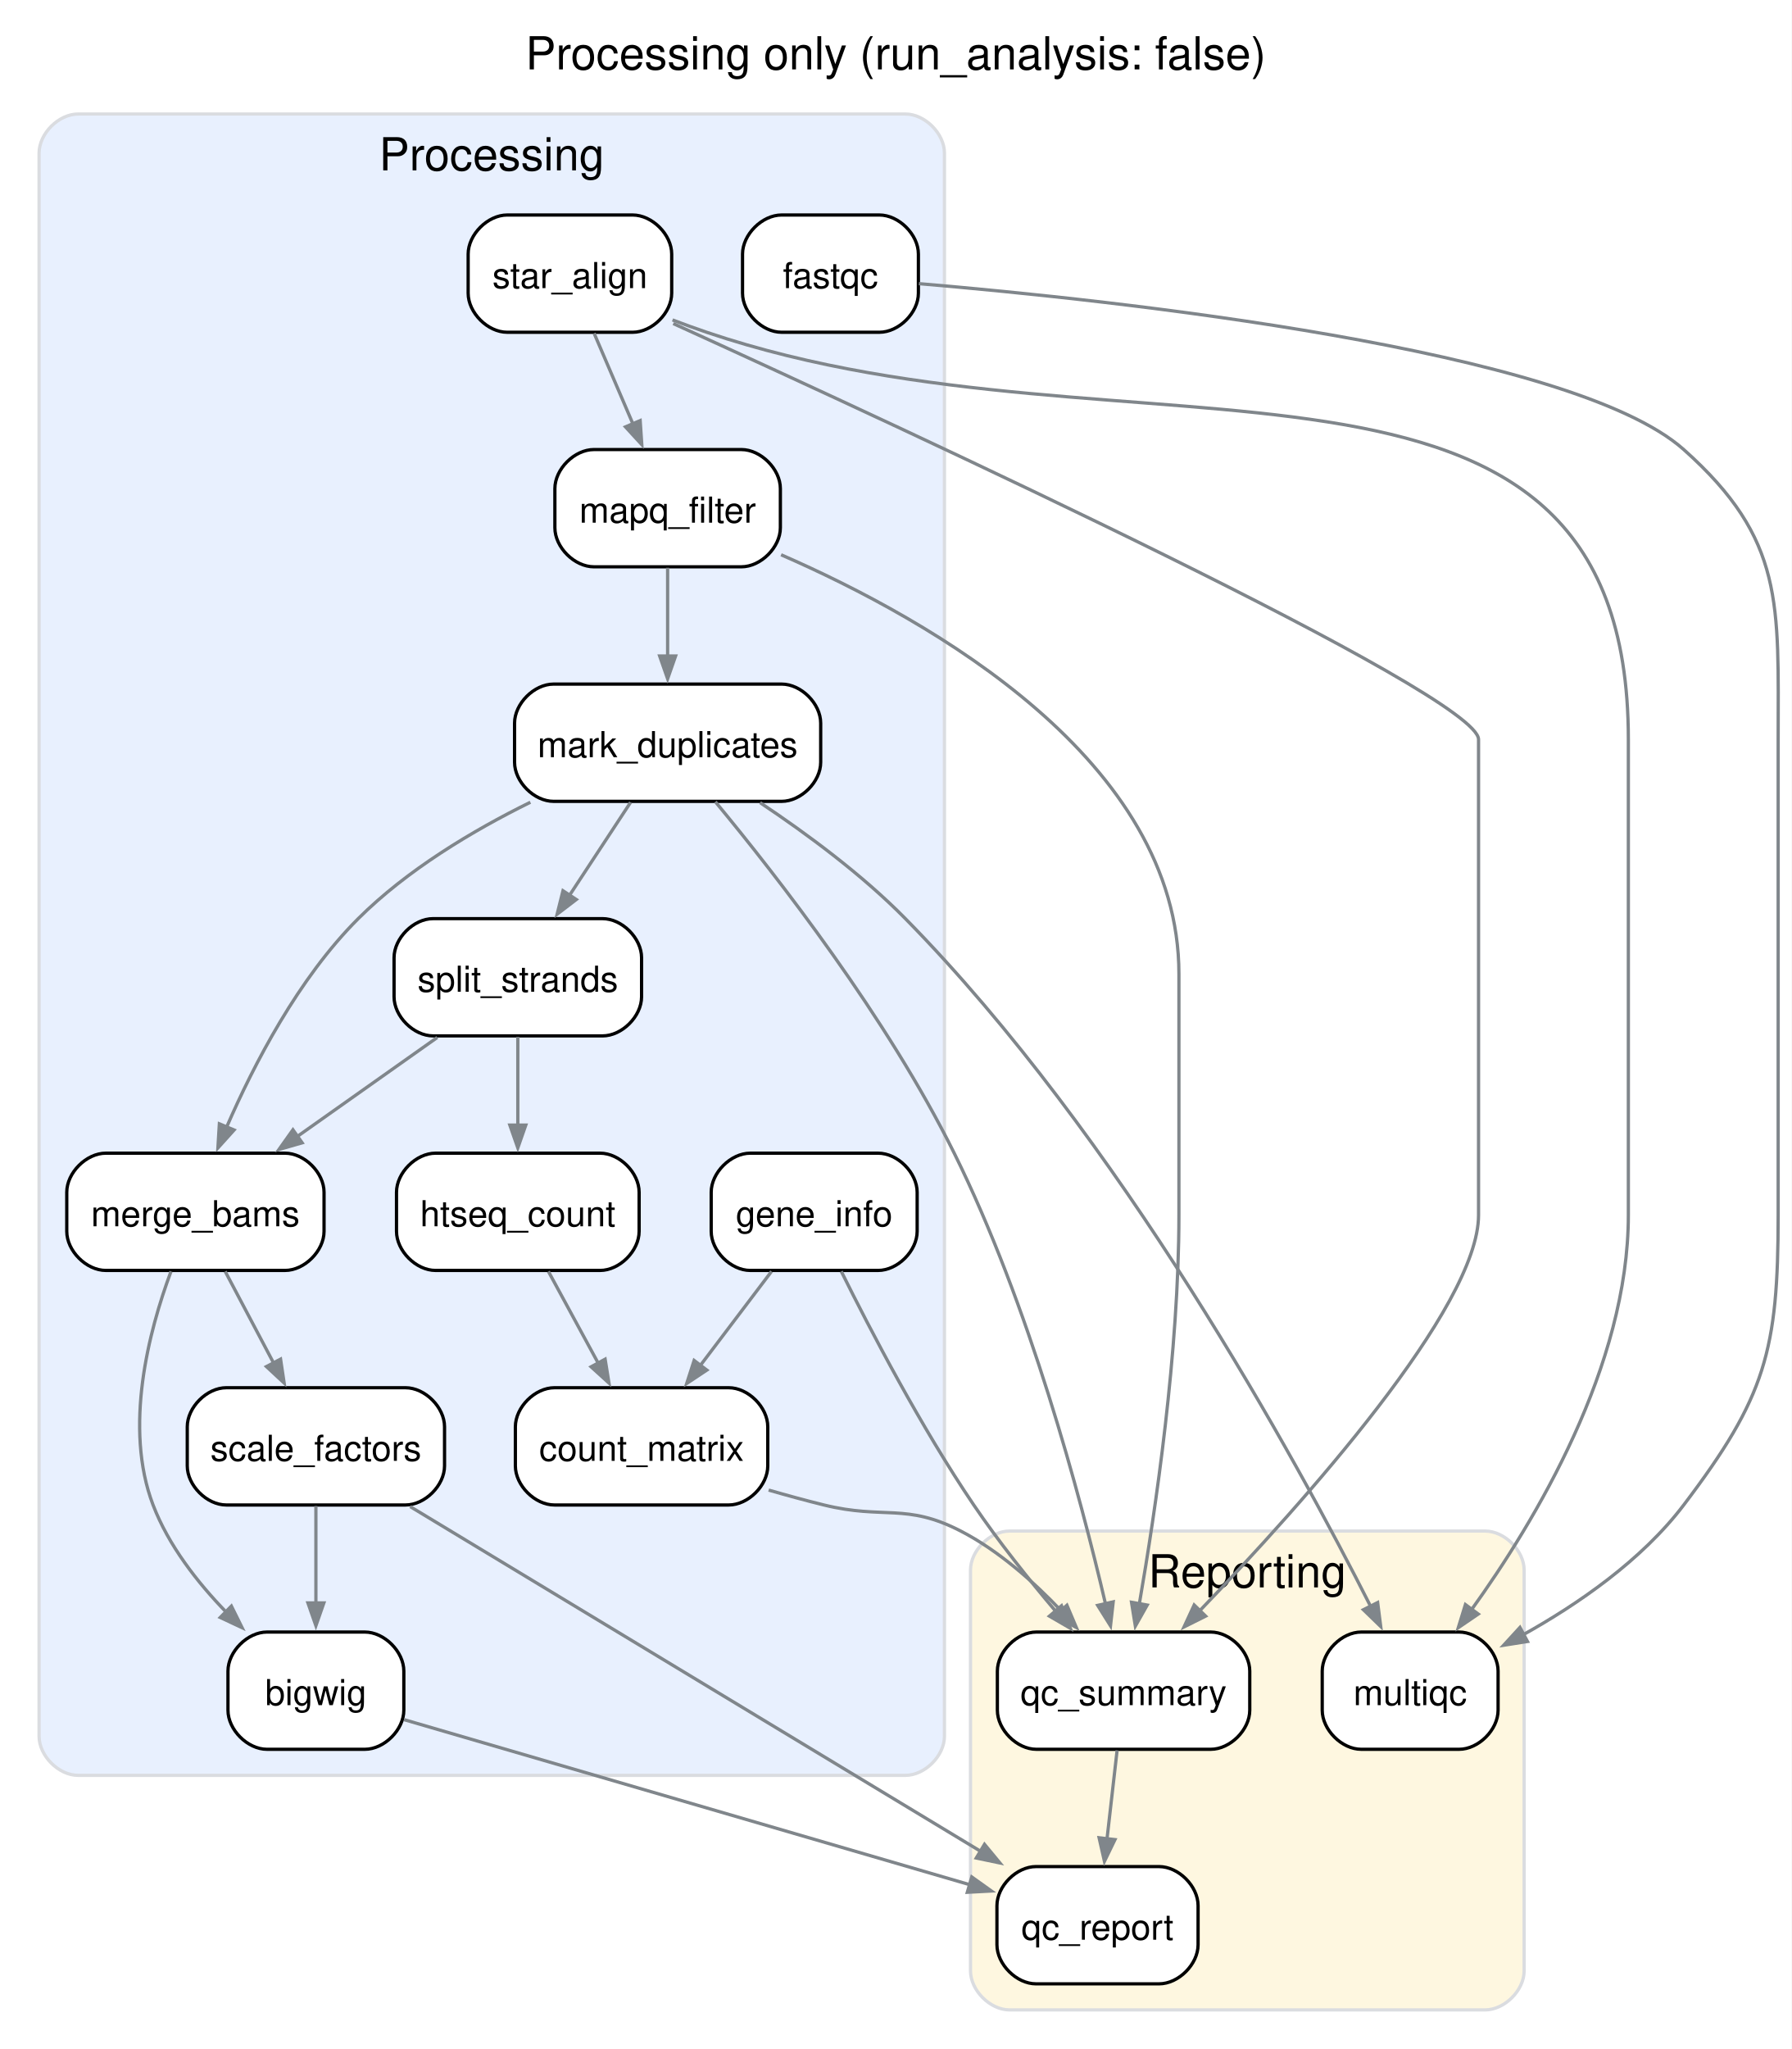
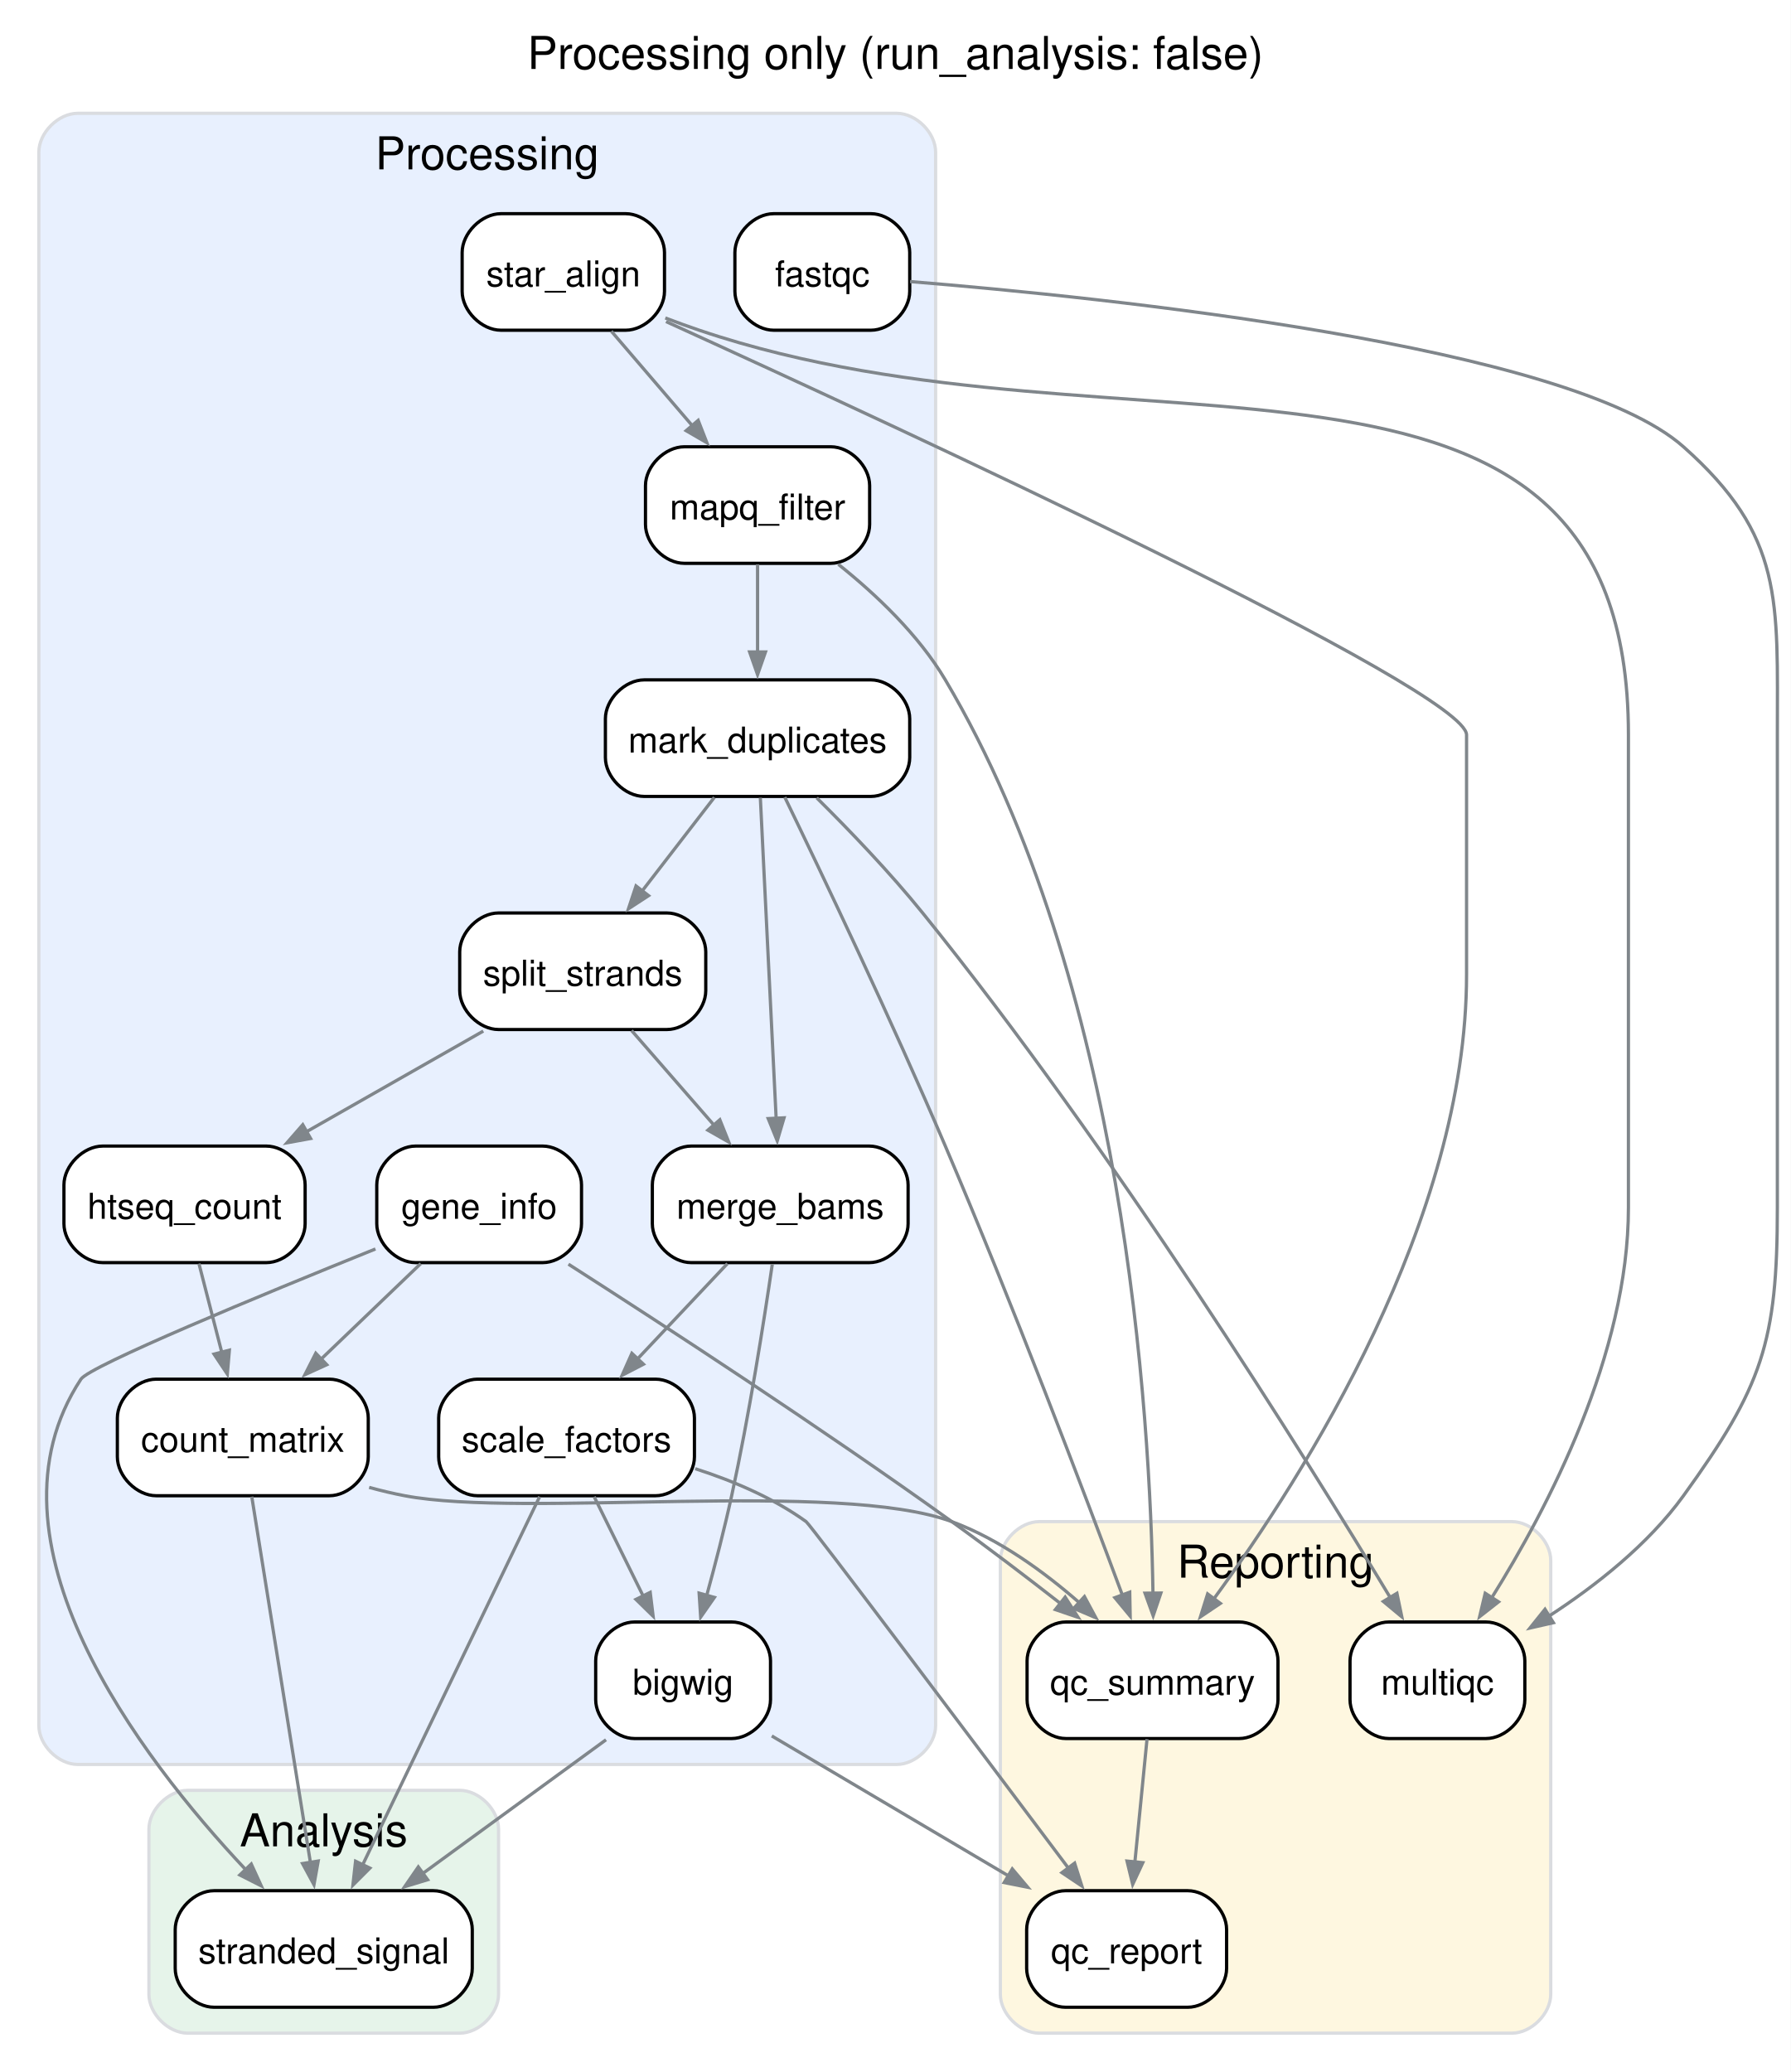
- <svg xmlns="http://www.w3.org/2000/svg" width="550pt" height="629pt" viewBox="0.00 0.00 550.00 629.00">
-   <g id="graph0" class="graph" transform="scale(1 1) rotate(0) translate(4 625)">
-     <polygon fill="white" stroke="none" points="-4,4 -4,-625 546.13,-625 546.13,4 -4,4" />
-     <text xml:space="preserve" text-anchor="middle" x="271.06" y="-603.7" font-family="Helvetica,sans-Serif" font-size="14.00">Processing only (run_analysis: false)</text>
+ <svg xmlns="http://www.w3.org/2000/svg" width="553pt" height="640pt" viewBox="0.00 0.00 553.00 640.00">
+   <g id="graph0" class="graph" transform="scale(1 1) rotate(0) translate(4 636)">
+     <polygon fill="white" stroke="none" points="-4,4 -4,-636 549.13,-636 549.13,4 -4,4" />
+     <text xml:space="preserve" text-anchor="middle" x="272.57" y="-614.7" font-family="Helvetica,sans-Serif" font-size="14.00">Processing only (run_analysis: false)</text>
    <g id="clust1" class="cluster">
-       <path fill="#e8f0fe" stroke="#dadce0" d="M20,-80C20,-80 274,-80 274,-80 280,-80 286,-86 286,-92 286,-92 286,-578 286,-578 286,-584 280,-590 274,-590 274,-590 20,-590 20,-590 14,-590 8,-584 8,-578 8,-578 8,-92 8,-92 8,-86 14,-80 20,-80" />
-       <text xml:space="preserve" text-anchor="middle" x="147" y="-572.7" font-family="Helvetica,sans-Serif" font-size="14.00">Processing</text>
+       <path fill="#e8f0fe" stroke="#dadce0" d="M20,-91C20,-91 273,-91 273,-91 279,-91 285,-97 285,-103 285,-103 285,-589 285,-589 285,-595 279,-601 273,-601 273,-601 20,-601 20,-601 14,-601 8,-595 8,-589 8,-589 8,-103 8,-103 8,-97 14,-91 20,-91" />
+       <text xml:space="preserve" text-anchor="middle" x="146.5" y="-583.7" font-family="Helvetica,sans-Serif" font-size="14.00">Processing</text>
    </g>
    <g id="clust2" class="cluster">
-       <path fill="#fef7e0" stroke="#dadce0" d="M306,-8C306,-8 452,-8 452,-8 458,-8 464,-14 464,-20 464,-20 464,-143 464,-143 464,-149 458,-155 452,-155 452,-155 306,-155 306,-155 300,-155 294,-149 294,-143 294,-143 294,-20 294,-20 294,-14 300,-8 306,-8" />
-       <text xml:space="preserve" text-anchor="middle" x="379" y="-137.7" font-family="Helvetica,sans-Serif" font-size="14.00">Reporting</text>
+       <path fill="#e6f4ea" stroke="#dadce0" d="M54,-8C54,-8 138,-8 138,-8 144,-8 150,-14 150,-20 150,-20 150,-71 150,-71 150,-77 144,-83 138,-83 138,-83 54,-83 54,-83 48,-83 42,-77 42,-71 42,-71 42,-20 42,-20 42,-14 48,-8 54,-8" />
+       <text xml:space="preserve" text-anchor="middle" x="96" y="-65.7" font-family="Helvetica,sans-Serif" font-size="14.00">Analysis</text>
+     </g>
+     <g id="clust3" class="cluster">
+       <path fill="#fef7e0" stroke="#dadce0" d="M317,-8C317,-8 463,-8 463,-8 469,-8 475,-14 475,-20 475,-20 475,-154 475,-154 475,-160 469,-166 463,-166 463,-166 317,-166 317,-166 311,-166 305,-160 305,-154 305,-154 305,-20 305,-20 305,-14 311,-8 317,-8" />
+       <text xml:space="preserve" text-anchor="middle" x="390" y="-148.7" font-family="Helvetica,sans-Serif" font-size="14.00">Reporting</text>
    </g>
    <g id="node1" class="node">
-       <path fill="white" stroke="black" d="M266,-559C266,-559 236,-559 236,-559 230,-559 224,-553 224,-547 224,-547 224,-535 224,-535 224,-529 230,-523 236,-523 236,-523 266,-523 266,-523 272,-523 278,-529 278,-535 278,-535 278,-547 278,-547 278,-553 272,-559 266,-559" />
-       <text xml:space="preserve" text-anchor="middle" x="251" y="-536.55" font-family="Helvetica,sans-Serif" font-size="11.00">fastqc</text>
+       <path fill="white" stroke="black" d="M265,-570C265,-570 235,-570 235,-570 229,-570 223,-564 223,-558 223,-558 223,-546 223,-546 223,-540 229,-534 235,-534 235,-534 265,-534 265,-534 271,-534 277,-540 277,-546 277,-546 277,-558 277,-558 277,-564 271,-570 265,-570" />
+       <text xml:space="preserve" text-anchor="middle" x="250" y="-547.55" font-family="Helvetica,sans-Serif" font-size="11.00">fastqc</text>
+     </g>
+     <g id="node15" class="node">
+       <path fill="white" stroke="black" d="M455,-135C455,-135 425,-135 425,-135 419,-135 413,-129 413,-123 413,-123 413,-111 413,-111 413,-105 419,-99 425,-99 425,-99 455,-99 455,-99 461,-99 467,-105 467,-111 467,-111 467,-123 467,-123 467,-129 461,-135 455,-135" />
+       <text xml:space="preserve" text-anchor="middle" x="440" y="-112.55" font-family="Helvetica,sans-Serif" font-size="11.00">multiqc</text>
+     </g>
+     <g id="edge5" class="edge">
+       <path fill="none" stroke="#80868b" d="M277.11,-549.03C337.53,-544.1 480.71,-529.35 516,-498 547.11,-470.37 545,-450.6 545,-409 545,-409 545,-409 545,-263 545,-221.4 540.35,-207.73 516,-174 505.12,-158.93 488.96,-146.22 474.33,-136.73" />
+       <polygon fill="#80868b" stroke="#80868b" points="475.82,-134.78 468.59,-133.14 473.23,-138.93 475.82,-134.78" />
+     </g>
+     <g id="node2" class="node">
+       <path fill="white" stroke="black" d="M265,-426C265,-426 195,-426 195,-426 189,-426 183,-420 183,-414 183,-414 183,-402 183,-402 183,-396 189,-390 195,-390 195,-390 265,-390 265,-390 271,-390 277,-396 277,-402 277,-402 277,-414 277,-414 277,-420 271,-426 265,-426" />
+       <text xml:space="preserve" text-anchor="middle" x="230" y="-403.55" font-family="Helvetica,sans-Serif" font-size="11.00">mark_duplicates</text>
+     </g>
+     <g id="node5" class="node">
+       <path fill="white" stroke="black" d="M202,-354C202,-354 150,-354 150,-354 144,-354 138,-348 138,-342 138,-342 138,-330 138,-330 138,-324 144,-318 150,-318 150,-318 202,-318 202,-318 208,-318 214,-324 214,-330 214,-330 214,-342 214,-342 214,-348 208,-354 202,-354" />
+       <text xml:space="preserve" text-anchor="middle" x="176" y="-331.55" font-family="Helvetica,sans-Serif" font-size="11.00">split_strands</text>
+     </g>
+     <g id="edge15" class="edge">
+       <path fill="none" stroke="#80868b" d="M216.65,-389.7C209.92,-380.97 201.64,-370.24 194.32,-360.75" />
+       <polygon fill="#80868b" stroke="#80868b" points="196.33,-359.35 190.12,-355.3 192.46,-362.34 196.33,-359.35" />
+     </g>
+     <g id="node7" class="node">
+       <path fill="white" stroke="black" d="M264.5,-282C264.5,-282 209.5,-282 209.5,-282 203.5,-282 197.5,-276 197.5,-270 197.5,-270 197.5,-258 197.5,-258 197.5,-252 203.5,-246 209.5,-246 209.5,-246 264.5,-246 264.5,-246 270.5,-246 276.5,-252 276.5,-258 276.5,-258 276.5,-270 276.5,-270 276.5,-276 270.5,-282 264.5,-282" />
+       <text xml:space="preserve" text-anchor="middle" x="237" y="-259.55" font-family="Helvetica,sans-Serif" font-size="11.00">merge_bams</text>
+     </g>
+     <g id="edge12" class="edge">
+       <path fill="none" stroke="#80868b" d="M230.86,-389.59C232.08,-364.76 234.34,-319.01 235.75,-290.4" />
+       <polygon fill="#80868b" stroke="#80868b" points="238.18,-290.73 236.08,-283.62 233.29,-290.49 238.18,-290.73" />
    </g>
    <g id="node14" class="node">
-       <path fill="white" stroke="black" d="M444,-124C444,-124 414,-124 414,-124 408,-124 402,-118 402,-112 402,-112 402,-100 402,-100 402,-94 408,-88 414,-88 414,-88 444,-88 444,-88 450,-88 456,-94 456,-100 456,-100 456,-112 456,-112 456,-118 450,-124 444,-124" />
-       <text xml:space="preserve" text-anchor="middle" x="429" y="-101.55" font-family="Helvetica,sans-Serif" font-size="11.00">multiqc</text>
+       <path fill="white" stroke="black" d="M378.75,-135C378.75,-135 325.25,-135 325.25,-135 319.25,-135 313.25,-129 313.25,-123 313.25,-123 313.25,-111 313.25,-111 313.25,-105 319.25,-99 325.25,-99 325.25,-99 378.75,-99 378.75,-99 384.75,-99 390.75,-105 390.75,-111 390.75,-111 390.75,-123 390.75,-123 390.75,-129 384.75,-135 378.75,-135" />
+       <text xml:space="preserve" text-anchor="middle" x="352" y="-112.55" font-family="Helvetica,sans-Serif" font-size="11.00">qc_summary</text>
+     </g>
+     <g id="edge14" class="edge">
+       <path fill="none" stroke="#80868b" d="M238.41,-389.76C250.02,-365.79 271.38,-320.95 288,-282 308.79,-233.28 330.76,-175.36 342.79,-143.03" />
+       <polygon fill="#80868b" stroke="#80868b" points="344.96,-144.21 345.1,-136.8 340.37,-142.51 344.96,-144.21" />
+     </g>
+     <g id="edge13" class="edge">
+       <path fill="none" stroke="#80868b" d="M248.28,-389.56C258.38,-379.55 270.89,-366.52 281,-354 339.99,-280.98 399,-186.34 425.51,-142.41" />
+       <polygon fill="#80868b" stroke="#80868b" points="427.49,-143.86 429,-136.6 423.29,-141.34 427.49,-143.86" />
+     </g>
+     <g id="node3" class="node">
+       <path fill="white" stroke="black" d="M252.62,-498C252.62,-498 207.38,-498 207.38,-498 201.38,-498 195.38,-492 195.38,-486 195.38,-486 195.38,-474 195.38,-474 195.38,-468 201.38,-462 207.38,-462 207.38,-462 252.62,-462 252.62,-462 258.62,-462 264.62,-468 264.62,-474 264.62,-474 264.62,-486 264.62,-486 264.62,-492 258.62,-498 252.62,-498" />
+       <text xml:space="preserve" text-anchor="middle" x="230" y="-475.55" font-family="Helvetica,sans-Serif" font-size="11.00">mapq_filter</text>
+     </g>
+     <g id="edge10" class="edge">
+       <path fill="none" stroke="#80868b" d="M230,-461.7C230,-453.47 230,-443.48 230,-434.42" />
+       <polygon fill="#80868b" stroke="#80868b" points="232.45,-434.62 230,-427.62 227.55,-434.62 232.45,-434.62" />
+     </g>
+     <g id="edge11" class="edge">
+       <path fill="none" stroke="#80868b" d="M254.94,-461.7C266.6,-452.39 279.72,-439.96 288,-426 343.29,-332.82 351.32,-199.09 352.14,-143.62" />
+       <polygon fill="#80868b" stroke="#80868b" points="354.58,-143.94 352.2,-136.92 349.68,-143.9 354.58,-143.94" />
+     </g>
+     <g id="node4" class="node">
+       <path fill="white" stroke="black" d="M189.25,-570C189.25,-570 150.75,-570 150.75,-570 144.75,-570 138.75,-564 138.75,-558 138.75,-558 138.75,-546 138.75,-546 138.75,-540 144.75,-534 150.75,-534 150.75,-534 189.25,-534 189.25,-534 195.25,-534 201.25,-540 201.25,-546 201.25,-546 201.25,-558 201.25,-558 201.25,-564 195.25,-570 189.25,-570" />
+       <text xml:space="preserve" text-anchor="middle" x="170" y="-547.55" font-family="Helvetica,sans-Serif" font-size="11.00">star_align</text>
+     </g>
+     <g id="edge24" class="edge">
+       <path fill="none" stroke="#80868b" d="M184.83,-533.7C192.39,-524.88 201.69,-514.03 209.88,-504.47" />
+       <polygon fill="#80868b" stroke="#80868b" points="211.66,-506.16 214.35,-499.25 207.94,-502.97 211.66,-506.16" />
+     </g>
+     <g id="edge26" class="edge">
+       <path fill="none" stroke="#80868b" d="M201.73,-536.67C274.86,-503.4 449,-422.74 449,-409 449,-409 449,-409 449,-335 449,-259.25 399.12,-180.55 370.9,-142.09" />
+       <polygon fill="#80868b" stroke="#80868b" points="372.95,-140.74 366.8,-136.6 369.02,-143.67 372.95,-140.74" />
+     </g>
+     <g id="edge25" class="edge">
+       <path fill="none" stroke="#80868b" d="M201.5,-537.79C205.02,-536.45 208.57,-535.16 212,-534 343.78,-489.39 499,-548.13 499,-409 499,-409 499,-409 499,-263 499,-217.84 474.15,-170.22 456.7,-142.36" />
+       <polygon fill="#80868b" stroke="#80868b" points="458.88,-141.22 453.04,-136.65 454.76,-143.87 458.88,-141.22" />
+     </g>
+     <g id="edge23" class="edge">
+       <path fill="none" stroke="#80868b" d="M191.08,-317.7C198.76,-308.88 208.21,-298.03 216.54,-288.47" />
+       <polygon fill="#80868b" stroke="#80868b" points="218.35,-290.13 221.1,-283.25 214.65,-286.91 218.35,-290.13" />
+     </g>
+     <g id="node10" class="node">
+       <path fill="white" stroke="black" d="M78.25,-282C78.25,-282 27.75,-282 27.75,-282 21.75,-282 15.75,-276 15.75,-270 15.75,-270 15.75,-258 15.75,-258 15.75,-252 21.75,-246 27.75,-246 27.75,-246 78.25,-246 78.25,-246 84.25,-246 90.25,-252 90.25,-258 90.25,-258 90.25,-270 90.25,-270 90.25,-276 84.25,-282 78.25,-282" />
+       <text xml:space="preserve" text-anchor="middle" x="53" y="-259.55" font-family="Helvetica,sans-Serif" font-size="11.00">htseq_count</text>
+     </g>
+     <g id="edge22" class="edge">
+       <path fill="none" stroke="#80868b" d="M145.28,-317.52C128.72,-308.09 108.14,-296.38 90.63,-286.41" />
+       <polygon fill="#80868b" stroke="#80868b" points="91.94,-284.34 84.64,-283.01 89.52,-288.6 91.94,-284.34" />
+     </g>
+     <g id="node6" class="node">
+       <path fill="white" stroke="black" d="M222,-135C222,-135 192,-135 192,-135 186,-135 180,-129 180,-123 180,-123 180,-111 180,-111 180,-105 186,-99 192,-99 192,-99 222,-99 222,-99 228,-99 234,-105 234,-111 234,-111 234,-123 234,-123 234,-129 228,-135 222,-135" />
+       <text xml:space="preserve" text-anchor="middle" x="207" y="-112.55" font-family="Helvetica,sans-Serif" font-size="11.00">bigwig</text>
+     </g>
+     <g id="node12" class="node">
+       <path fill="white" stroke="black" d="M129.88,-52C129.88,-52 62.12,-52 62.12,-52 56.12,-52 50.12,-46 50.12,-40 50.12,-40 50.12,-28 50.12,-28 50.12,-22 56.12,-16 62.12,-16 62.12,-16 129.88,-16 129.88,-16 135.88,-16 141.88,-22 141.88,-28 141.88,-28 141.88,-40 141.88,-40 141.88,-46 135.88,-52 129.88,-52" />
+       <text xml:space="preserve" text-anchor="middle" x="96" y="-29.55" font-family="Helvetica,sans-Serif" font-size="11.00">stranded_signal</text>
+     </g>
+     <g id="edge2" class="edge">
+       <path fill="none" stroke="#80868b" d="M183.19,-98.62C166.65,-86.56 144.48,-70.38 126.63,-57.35" />
+       <polygon fill="#80868b" stroke="#80868b" points="128.09,-55.39 121,-53.24 125.21,-59.35 128.09,-55.39" />
+     </g>
+     <g id="node13" class="node">
+       <path fill="white" stroke="black" d="M362.88,-52C362.88,-52 325.12,-52 325.12,-52 319.12,-52 313.12,-46 313.12,-40 313.12,-40 313.12,-28 313.12,-28 313.12,-22 319.12,-16 325.12,-16 325.12,-16 362.88,-16 362.88,-16 368.88,-16 374.88,-22 374.88,-28 374.88,-28 374.88,-40 374.88,-40 374.88,-46 368.88,-52 362.88,-52" />
+       <text xml:space="preserve" text-anchor="middle" x="344" y="-29.55" font-family="Helvetica,sans-Serif" font-size="11.00">qc_report</text>
+     </g>
+     <g id="edge1" class="edge">
+       <path fill="none" stroke="#80868b" d="M234.39,-99.8C255.39,-87.39 284.57,-70.14 307.54,-56.56" />
+       <polygon fill="#80868b" stroke="#80868b" points="308.68,-58.73 313.46,-53.06 306.18,-54.51 308.68,-58.73" />
+     </g>
+     <g id="edge16" class="edge">
+       <path fill="none" stroke="#80868b" d="M234.55,-245.51C231.92,-227.5 227.37,-198.65 222,-174 219.78,-163.81 216.9,-152.69 214.26,-143.07" />
+       <polygon fill="#80868b" stroke="#80868b" points="216.67,-142.59 212.43,-136.51 211.95,-143.91 216.67,-142.59" />
+     </g>
+     <g id="node8" class="node">
+       <path fill="white" stroke="black" d="M198.5,-210C198.5,-210 143.5,-210 143.5,-210 137.5,-210 131.5,-204 131.5,-198 131.5,-198 131.5,-186 131.5,-186 131.5,-180 137.5,-174 143.5,-174 143.5,-174 198.5,-174 198.5,-174 204.5,-174 210.5,-180 210.5,-186 210.5,-186 210.5,-198 210.5,-198 210.5,-204 204.5,-210 198.5,-210" />
+       <text xml:space="preserve" text-anchor="middle" x="171" y="-187.55" font-family="Helvetica,sans-Serif" font-size="11.00">scale_factors</text>
+     </g>
+     <g id="edge17" class="edge">
+       <path fill="none" stroke="#80868b" d="M220.69,-245.7C212.29,-236.8 201.95,-225.82 192.87,-216.2" />
+       <polygon fill="#80868b" stroke="#80868b" points="194.75,-214.62 188.17,-211.21 191.18,-217.98 194.75,-214.62" />
+     </g>
+     <g id="edge19" class="edge">
+       <path fill="none" stroke="#80868b" d="M179.53,-173.7C184.07,-164.49 189.73,-153.01 194.74,-142.87" />
+       <polygon fill="#80868b" stroke="#80868b" points="196.84,-144.15 197.74,-136.79 192.44,-141.98 196.84,-144.15" />
+     </g>
+     <g id="edge21" class="edge">
+       <path fill="none" stroke="#80868b" d="M162.69,-173.71C149.4,-146.07 123.31,-91.8 108,-59.95" />
+       <polygon fill="#80868b" stroke="#80868b" points="110.25,-58.98 105.01,-53.73 105.83,-61.1 110.25,-58.98" />
+     </g>
+     <g id="edge20" class="edge">
+       <path fill="none" stroke="#80868b" d="M210.74,-182.35C222.48,-178.58 234.88,-173.3 245,-166 246.34,-165.03 297.96,-96.37 326.11,-58.85" />
+       <polygon fill="#80868b" stroke="#80868b" points="327.93,-60.51 330.17,-53.45 324.01,-57.57 327.93,-60.51" />
+     </g>
+     <g id="node9" class="node">
+       <path fill="white" stroke="black" d="M97.75,-210C97.75,-210 44.25,-210 44.25,-210 38.25,-210 32.25,-204 32.25,-198 32.25,-198 32.25,-186 32.25,-186 32.25,-180 38.25,-174 44.25,-174 44.25,-174 97.75,-174 97.75,-174 103.75,-174 109.75,-180 109.75,-186 109.75,-186 109.75,-198 109.75,-198 109.75,-204 103.75,-210 97.75,-210" />
+       <text xml:space="preserve" text-anchor="middle" x="71" y="-187.55" font-family="Helvetica,sans-Serif" font-size="11.00">count_matrix</text>
+     </g>
+     <g id="edge4" class="edge">
+       <path fill="none" stroke="#80868b" d="M73.77,-173.71C78.16,-146.3 86.75,-92.72 91.87,-60.77" />
+       <polygon fill="#80868b" stroke="#80868b" points="94.29,-61.16 92.98,-53.86 89.45,-60.39 94.29,-61.16" />
    </g>
    <g id="edge3" class="edge">
-       <path fill="none" stroke="#80868b" d="M278.15,-537.93C337.93,-532.85 478.35,-517.87 513,-487 544.06,-459.33 542,-439.6 542,-398 542,-398 542,-398 542,-252 542,-210.4 538.14,-196.15 513,-163 500.12,-146.02 480.52,-132.53 463.49,-123.05" />
-       <polygon fill="#80868b" stroke="#80868b" points="465.03,-121.1 457.71,-119.95 462.72,-125.42 465.03,-121.1" />
-     </g>
-     <g id="node2" class="node">
-       <path fill="white" stroke="black" d="M236,-415C236,-415 166,-415 166,-415 160,-415 154,-409 154,-403 154,-403 154,-391 154,-391 154,-385 160,-379 166,-379 166,-379 236,-379 236,-379 242,-379 248,-385 248,-391 248,-391 248,-403 248,-403 248,-409 242,-415 236,-415" />
-       <text xml:space="preserve" text-anchor="middle" x="201" y="-392.55" font-family="Helvetica,sans-Serif" font-size="11.00">mark_duplicates</text>
-     </g>
-     <g id="node5" class="node">
-       <path fill="white" stroke="black" d="M181,-343C181,-343 129,-343 129,-343 123,-343 117,-337 117,-331 117,-331 117,-319 117,-319 117,-313 123,-307 129,-307 129,-307 181,-307 181,-307 187,-307 193,-313 193,-319 193,-319 193,-331 193,-331 193,-337 187,-343 181,-343" />
-       <text xml:space="preserve" text-anchor="middle" x="155" y="-320.55" font-family="Helvetica,sans-Serif" font-size="11.00">split_strands</text>
-     </g>
-     <g id="edge12" class="edge">
-       <path fill="none" stroke="#80868b" d="M189.63,-378.7C183.95,-370.05 176.98,-359.45 170.79,-350.03" />
-       <polygon fill="#80868b" stroke="#80868b" points="172.96,-348.87 167.07,-344.37 168.87,-351.56 172.96,-348.87" />
-     </g>
-     <g id="node7" class="node">
-       <path fill="white" stroke="black" d="M83.5,-271C83.5,-271 28.5,-271 28.5,-271 22.5,-271 16.5,-265 16.5,-259 16.5,-259 16.5,-247 16.5,-247 16.5,-241 22.5,-235 28.5,-235 28.5,-235 83.5,-235 83.5,-235 89.5,-235 95.5,-241 95.5,-247 95.5,-247 95.5,-259 95.5,-259 95.5,-265 89.5,-271 83.5,-271" />
-       <text xml:space="preserve" text-anchor="middle" x="56" y="-248.55" font-family="Helvetica,sans-Serif" font-size="11.00">merge_bams</text>
+       <path fill="none" stroke="#80868b" d="M110.02,-176.58C113.7,-175.57 117.4,-174.68 121,-174 157.94,-166.99 254.72,-179 290,-166 304.63,-160.61 318.58,-150.44 329.53,-140.84" />
+       <polygon fill="#80868b" stroke="#80868b" points="330.97,-142.84 334.49,-136.31 327.67,-139.22 330.97,-142.84" />
    </g>
    <g id="edge9" class="edge">
-       <path fill="none" stroke="#80868b" d="M158.86,-378.73C141.04,-369.95 120.98,-357.93 106,-343 87.66,-324.71 73.97,-298.31 65.59,-279.01" />
-       <polygon fill="#80868b" stroke="#80868b" points="67.88,-278.12 62.91,-272.61 63.36,-280.01 67.88,-278.12" />
+       <path fill="none" stroke="#80868b" d="M57.45,-245.7C59.59,-237.39 62.19,-227.28 64.54,-218.14" />
+       <polygon fill="#80868b" stroke="#80868b" points="66.85,-218.96 66.22,-211.57 62.11,-217.74 66.85,-218.96" />
    </g>
-     <g id="node13" class="node">
-       <path fill="white" stroke="black" d="M367.75,-124C367.75,-124 314.25,-124 314.25,-124 308.25,-124 302.25,-118 302.25,-112 302.25,-112 302.25,-100 302.25,-100 302.25,-94 308.25,-88 314.25,-88 314.25,-88 367.75,-88 367.75,-88 373.75,-88 379.75,-94 379.75,-100 379.75,-100 379.75,-112 379.75,-112 379.75,-118 373.75,-124 367.75,-124" />
-       <text xml:space="preserve" text-anchor="middle" x="341" y="-101.55" font-family="Helvetica,sans-Serif" font-size="11.00">qc_summary</text>
+     <g id="node11" class="node">
+       <path fill="white" stroke="black" d="M163.62,-282C163.62,-282 124.38,-282 124.38,-282 118.38,-282 112.38,-276 112.38,-270 112.38,-270 112.38,-258 112.38,-258 112.38,-252 118.38,-246 124.38,-246 124.38,-246 163.62,-246 163.62,-246 169.62,-246 175.62,-252 175.62,-258 175.62,-258 175.62,-270 175.62,-270 175.62,-276 169.62,-282 163.62,-282" />
+       <text xml:space="preserve" text-anchor="middle" x="144" y="-259.55" font-family="Helvetica,sans-Serif" font-size="11.00">gene_info</text>
    </g>
-     <g id="edge11" class="edge">
-       <path fill="none" stroke="#80868b" d="M215.66,-378.87C234.82,-355.75 268.37,-312.61 289,-271 312.02,-224.57 327.72,-165.75 335.45,-132.65" />
-       <polygon fill="#80868b" stroke="#80868b" points="337.82,-133.27 336.99,-125.9 333.05,-132.18 337.82,-133.27" />
+     <g id="edge6" class="edge">
+       <path fill="none" stroke="#80868b" d="M125.96,-245.7C116.65,-236.78 105.18,-225.78 95.13,-216.14" />
+       <polygon fill="#80868b" stroke="#80868b" points="96.93,-214.47 90.18,-211.39 93.54,-218.01 96.93,-214.47" />
    </g>
-     <g id="edge10" class="edge">
-       <path fill="none" stroke="#80868b" d="M229.4,-378.6C243.67,-369.09 260.71,-356.51 274,-343 339.81,-276.11 393.87,-177.3 416.95,-131.7" />
-       <polygon fill="#80868b" stroke="#80868b" points="419.02,-133.05 419.96,-125.7 414.64,-130.85 419.02,-133.05" />
-     </g>
-     <g id="node3" class="node">
-       <path fill="white" stroke="black" d="M223.62,-487C223.62,-487 178.38,-487 178.38,-487 172.38,-487 166.38,-481 166.38,-475 166.38,-475 166.38,-463 166.38,-463 166.38,-457 172.38,-451 178.38,-451 178.38,-451 223.62,-451 223.62,-451 229.62,-451 235.62,-457 235.62,-463 235.62,-463 235.62,-475 235.62,-475 235.62,-481 229.62,-487 223.62,-487" />
-       <text xml:space="preserve" text-anchor="middle" x="201" y="-464.55" font-family="Helvetica,sans-Serif" font-size="11.00">mapq_filter</text>
+     <g id="edge8" class="edge">
+       <path fill="none" stroke="#80868b" d="M111.97,-250.22C76.44,-235.89 23.7,-214.1 21,-210 -11.84,-160.09 39.08,-93.42 71.86,-58.54" />
+       <polygon fill="#80868b" stroke="#80868b" points="73.61,-60.24 76.69,-53.5 70.08,-56.85 73.61,-60.24" />
    </g>
    <g id="edge7" class="edge">
-       <path fill="none" stroke="#80868b" d="M201,-450.7C201,-442.47 201,-432.48 201,-423.42" />
-       <polygon fill="#80868b" stroke="#80868b" points="203.45,-423.62 201,-416.62 198.55,-423.62 203.45,-423.62" />
-     </g>
-     <g id="edge8" class="edge">
-       <path fill="none" stroke="#80868b" d="M235.84,-454.7C282.1,-434.52 358,-391.42 358,-326 358,-326 358,-326 358,-252 358,-209.97 350.87,-161.54 345.84,-132.64" />
-       <polygon fill="#80868b" stroke="#80868b" points="348.26,-132.28 344.62,-125.82 343.44,-133.14 348.26,-132.28" />
-     </g>
-     <g id="node4" class="node">
-       <path fill="white" stroke="black" d="M190.25,-559C190.25,-559 151.75,-559 151.75,-559 145.75,-559 139.75,-553 139.75,-547 139.75,-547 139.75,-535 139.75,-535 139.75,-529 145.75,-523 151.75,-523 151.75,-523 190.25,-523 190.25,-523 196.25,-523 202.25,-529 202.25,-535 202.25,-535 202.25,-547 202.25,-547 202.25,-553 196.25,-559 190.25,-559" />
-       <text xml:space="preserve" text-anchor="middle" x="171" y="-536.55" font-family="Helvetica,sans-Serif" font-size="11.00">star_align</text>
-     </g>
-     <g id="edge20" class="edge">
-       <path fill="none" stroke="#80868b" d="M178.42,-522.7C182.01,-514.3 186.4,-504.07 190.35,-494.86" />
-       <polygon fill="#80868b" stroke="#80868b" points="192.57,-495.89 193.07,-488.5 188.06,-493.96 192.57,-495.89" />
-     </g>
-     <g id="edge22" class="edge">
-       <path fill="none" stroke="#80868b" d="M202.73,-525.67C275.86,-492.4 450,-411.74 450,-398 450,-398 450,-398 450,-252 450,-223.69 396.23,-163.61 364.22,-130.36" />
-       <polygon fill="#80868b" stroke="#80868b" points="366.2,-128.89 359.57,-125.57 362.68,-132.3 366.2,-128.89" />
-     </g>
-     <g id="edge21" class="edge">
-       <path fill="none" stroke="#80868b" d="M202.5,-526.79C206.02,-525.45 209.57,-524.16 213,-523 343.24,-478.91 496,-535.5 496,-398 496,-398 496,-398 496,-252 496,-205.73 467.54,-158.17 447.71,-130.67" />
-       <polygon fill="#80868b" stroke="#80868b" points="449.91,-129.52 443.78,-125.34 445.97,-132.43 449.91,-129.52" />
-     </g>
-     <g id="edge19" class="edge">
-       <path fill="none" stroke="#80868b" d="M130.27,-306.52C117.18,-297.26 100.97,-285.8 87.04,-275.95" />
-       <polygon fill="#80868b" stroke="#80868b" points="88.78,-274.18 81.65,-272.13 85.95,-278.18 88.78,-274.18" />
-     </g>
-     <g id="node10" class="node">
-       <path fill="white" stroke="black" d="M180.25,-271C180.25,-271 129.75,-271 129.75,-271 123.75,-271 117.75,-265 117.75,-259 117.75,-259 117.75,-247 117.75,-247 117.75,-241 123.75,-235 129.75,-235 129.75,-235 180.25,-235 180.25,-235 186.25,-235 192.25,-241 192.25,-247 192.25,-247 192.25,-259 192.25,-259 192.25,-265 186.25,-271 180.25,-271" />
-       <text xml:space="preserve" text-anchor="middle" x="155" y="-248.55" font-family="Helvetica,sans-Serif" font-size="11.00">htseq_count</text>
+       <path fill="none" stroke="#80868b" d="M171.58,-245.52C201.24,-226.53 249.58,-195.02 290,-166 301.16,-157.99 313.15,-148.84 323.59,-140.69" />
+       <polygon fill="#80868b" stroke="#80868b" points="325.01,-142.68 329.01,-136.43 321.99,-138.83 325.01,-142.68" />
    </g>
    <g id="edge18" class="edge">
-       <path fill="none" stroke="#80868b" d="M155,-306.7C155,-298.47 155,-288.48 155,-279.42" />
-       <polygon fill="#80868b" stroke="#80868b" points="157.45,-279.62 155,-272.62 152.55,-279.62 157.45,-279.62" />
-     </g>
-     <g id="node6" class="node">
-       <path fill="white" stroke="black" d="M108,-124C108,-124 78,-124 78,-124 72,-124 66,-118 66,-112 66,-112 66,-100 66,-100 66,-94 72,-88 78,-88 78,-88 108,-88 108,-88 114,-88 120,-94 120,-100 120,-100 120,-112 120,-112 120,-118 114,-124 108,-124" />
-       <text xml:space="preserve" text-anchor="middle" x="93" y="-101.55" font-family="Helvetica,sans-Serif" font-size="11.00">bigwig</text>
-     </g>
-     <g id="node12" class="node">
-       <path fill="white" stroke="black" d="M351.88,-52C351.88,-52 314.12,-52 314.12,-52 308.12,-52 302.12,-46 302.12,-40 302.12,-40 302.12,-28 302.12,-28 302.12,-22 308.12,-16 314.12,-16 314.12,-16 351.88,-16 351.88,-16 357.88,-16 363.88,-22 363.88,-28 363.88,-28 363.88,-40 363.88,-40 363.88,-46 357.88,-52 351.88,-52" />
-       <text xml:space="preserve" text-anchor="middle" x="333" y="-29.55" font-family="Helvetica,sans-Serif" font-size="11.00">qc_report</text>
-     </g>
-     <g id="edge1" class="edge">
-       <path fill="none" stroke="#80868b" d="M120.06,-97.11C162.48,-84.74 244.8,-60.72 293.73,-46.45" />
-       <polygon fill="#80868b" stroke="#80868b" points="294.39,-48.81 300.42,-44.5 293.02,-44.11 294.39,-48.81" />
-     </g>
-     <g id="edge13" class="edge">
-       <path fill="none" stroke="#80868b" d="M48.51,-234.71C41.68,-216.36 33.93,-186.78 43,-163 47.73,-150.61 56.59,-139.23 65.56,-130.01" />
-       <polygon fill="#80868b" stroke="#80868b" points="67.05,-131.97 70.34,-125.33 63.62,-128.47 67.05,-131.97" />
-     </g>
-     <g id="node8" class="node">
-       <path fill="white" stroke="black" d="M120.5,-199C120.5,-199 65.5,-199 65.5,-199 59.5,-199 53.5,-193 53.5,-187 53.5,-187 53.5,-175 53.5,-175 53.5,-169 59.5,-163 65.5,-163 65.5,-163 120.5,-163 120.5,-163 126.5,-163 132.5,-169 132.5,-175 132.5,-175 132.5,-187 132.5,-187 132.5,-193 126.5,-199 120.5,-199" />
-       <text xml:space="preserve" text-anchor="middle" x="93" y="-176.55" font-family="Helvetica,sans-Serif" font-size="11.00">scale_factors</text>
-     </g>
-     <g id="edge14" class="edge">
-       <path fill="none" stroke="#80868b" d="M65.15,-234.7C69.63,-226.22 75.1,-215.86 80.01,-206.58" />
-       <polygon fill="#80868b" stroke="#80868b" points="82.15,-207.78 83.25,-200.44 77.81,-205.49 82.15,-207.78" />
-     </g>
-     <g id="edge16" class="edge">
-       <path fill="none" stroke="#80868b" d="M93,-162.7C93,-153.76 93,-142.68 93,-132.76" />
-       <polygon fill="#80868b" stroke="#80868b" points="95.45,-132.94 93,-125.94 90.55,-132.94 95.45,-132.94" />
-     </g>
-     <g id="edge17" class="edge">
-       <path fill="none" stroke="#80868b" d="M121.95,-162.51C165.94,-135.93 249.55,-85.42 297.27,-56.59" />
-       <polygon fill="#80868b" stroke="#80868b" points="298.3,-58.83 303.03,-53.11 295.77,-54.63 298.3,-58.83" />
-     </g>
-     <g id="node9" class="node">
-       <path fill="white" stroke="black" d="M219.75,-199C219.75,-199 166.25,-199 166.25,-199 160.25,-199 154.25,-193 154.25,-187 154.25,-187 154.25,-175 154.25,-175 154.25,-169 160.25,-163 166.25,-163 166.25,-163 219.75,-163 219.75,-163 225.75,-163 231.75,-169 231.75,-175 231.75,-175 231.75,-187 231.75,-187 231.75,-193 225.75,-199 219.75,-199" />
-       <text xml:space="preserve" text-anchor="middle" x="193" y="-176.55" font-family="Helvetica,sans-Serif" font-size="11.00">count_matrix</text>
-     </g>
-     <g id="edge2" class="edge">
-       <path fill="none" stroke="#80868b" d="M232.02,-167.58C237.69,-165.94 243.48,-164.36 249,-163 267.45,-158.46 274.12,-163.72 291,-155 302.64,-148.99 313.42,-139.41 321.97,-130.38" />
-       <polygon fill="#80868b" stroke="#80868b" points="323.61,-132.22 326.5,-125.39 319.98,-128.93 323.61,-132.22" />
-     </g>
-     <g id="edge6" class="edge">
-       <path fill="none" stroke="#80868b" d="M164.39,-234.7C168.99,-226.22 174.62,-215.86 179.66,-206.58" />
-       <polygon fill="#80868b" stroke="#80868b" points="181.81,-207.76 182.99,-200.43 177.5,-205.42 181.81,-207.76" />
-     </g>
-     <g id="node11" class="node">
-       <path fill="white" stroke="black" d="M265.62,-271C265.62,-271 226.38,-271 226.38,-271 220.38,-271 214.38,-265 214.38,-259 214.38,-259 214.38,-247 214.38,-247 214.38,-241 220.38,-235 226.38,-235 226.38,-235 265.62,-235 265.62,-235 271.62,-235 277.62,-241 277.62,-247 277.62,-247 277.62,-259 277.62,-259 277.62,-265 271.62,-271 265.62,-271" />
-       <text xml:space="preserve" text-anchor="middle" x="246" y="-248.55" font-family="Helvetica,sans-Serif" font-size="11.00">gene_info</text>
-     </g>
-     <g id="edge4" class="edge">
-       <path fill="none" stroke="#80868b" d="M232.9,-234.7C226.29,-225.97 218.17,-215.24 210.98,-205.75" />
-       <polygon fill="#80868b" stroke="#80868b" points="213.04,-204.41 206.86,-200.31 209.14,-207.37 213.04,-204.41" />
-     </g>
-     <g id="edge5" class="edge">
-       <path fill="none" stroke="#80868b" d="M254.32,-234.72C263.42,-216.38 278.87,-186.8 295,-163 302.57,-151.83 311.87,-140.19 320.12,-130.43" />
-       <polygon fill="#80868b" stroke="#80868b" points="321.95,-132.07 324.65,-125.16 318.23,-128.88 321.95,-132.07" />
-     </g>
-     <g id="edge15" class="edge">
-       <path fill="none" stroke="#80868b" d="M339.02,-87.7C338.08,-79.47 336.94,-69.48 335.91,-60.42" />
-       <polygon fill="#80868b" stroke="#80868b" points="338.36,-60.28 335.13,-53.61 333.49,-60.84 338.36,-60.28" />
+       <path fill="none" stroke="#80868b" d="M350.3,-98.82C349.21,-87.73 347.76,-73.09 346.53,-60.64" />
+       <polygon fill="#80868b" stroke="#80868b" points="349,-60.66 345.87,-53.94 344.12,-61.15 349,-60.66" />
    </g>
  </g>
</svg>
